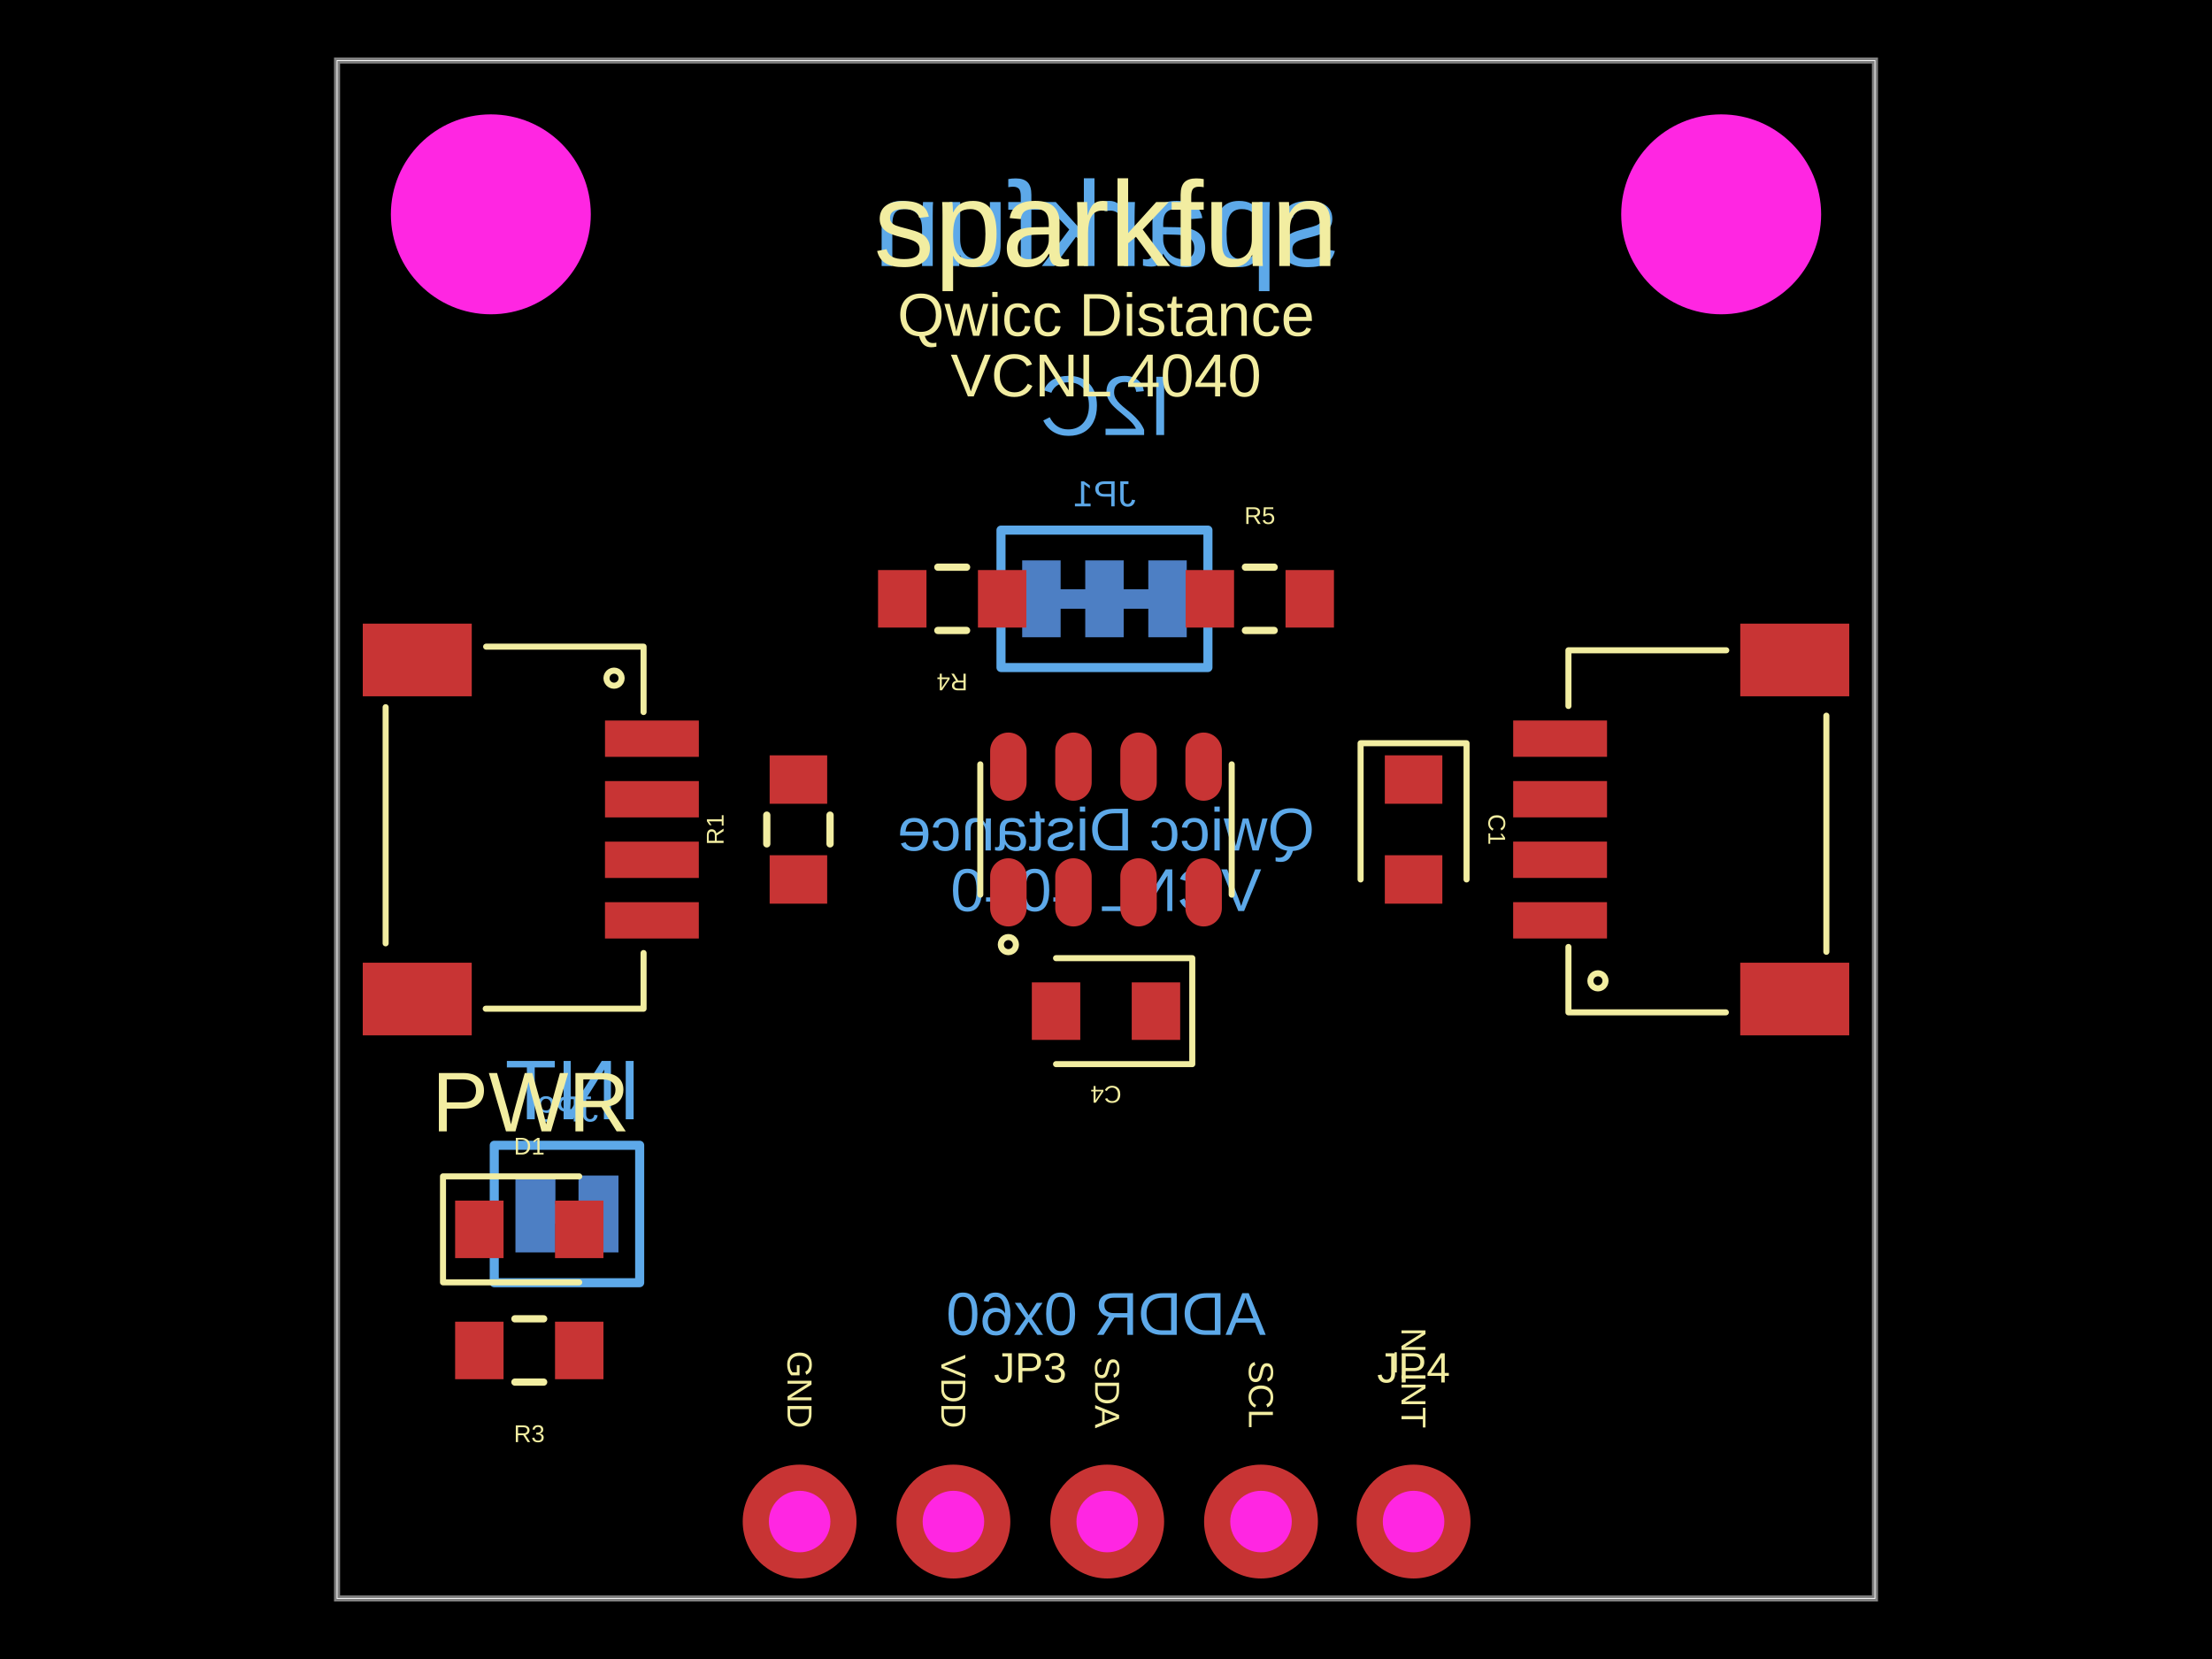
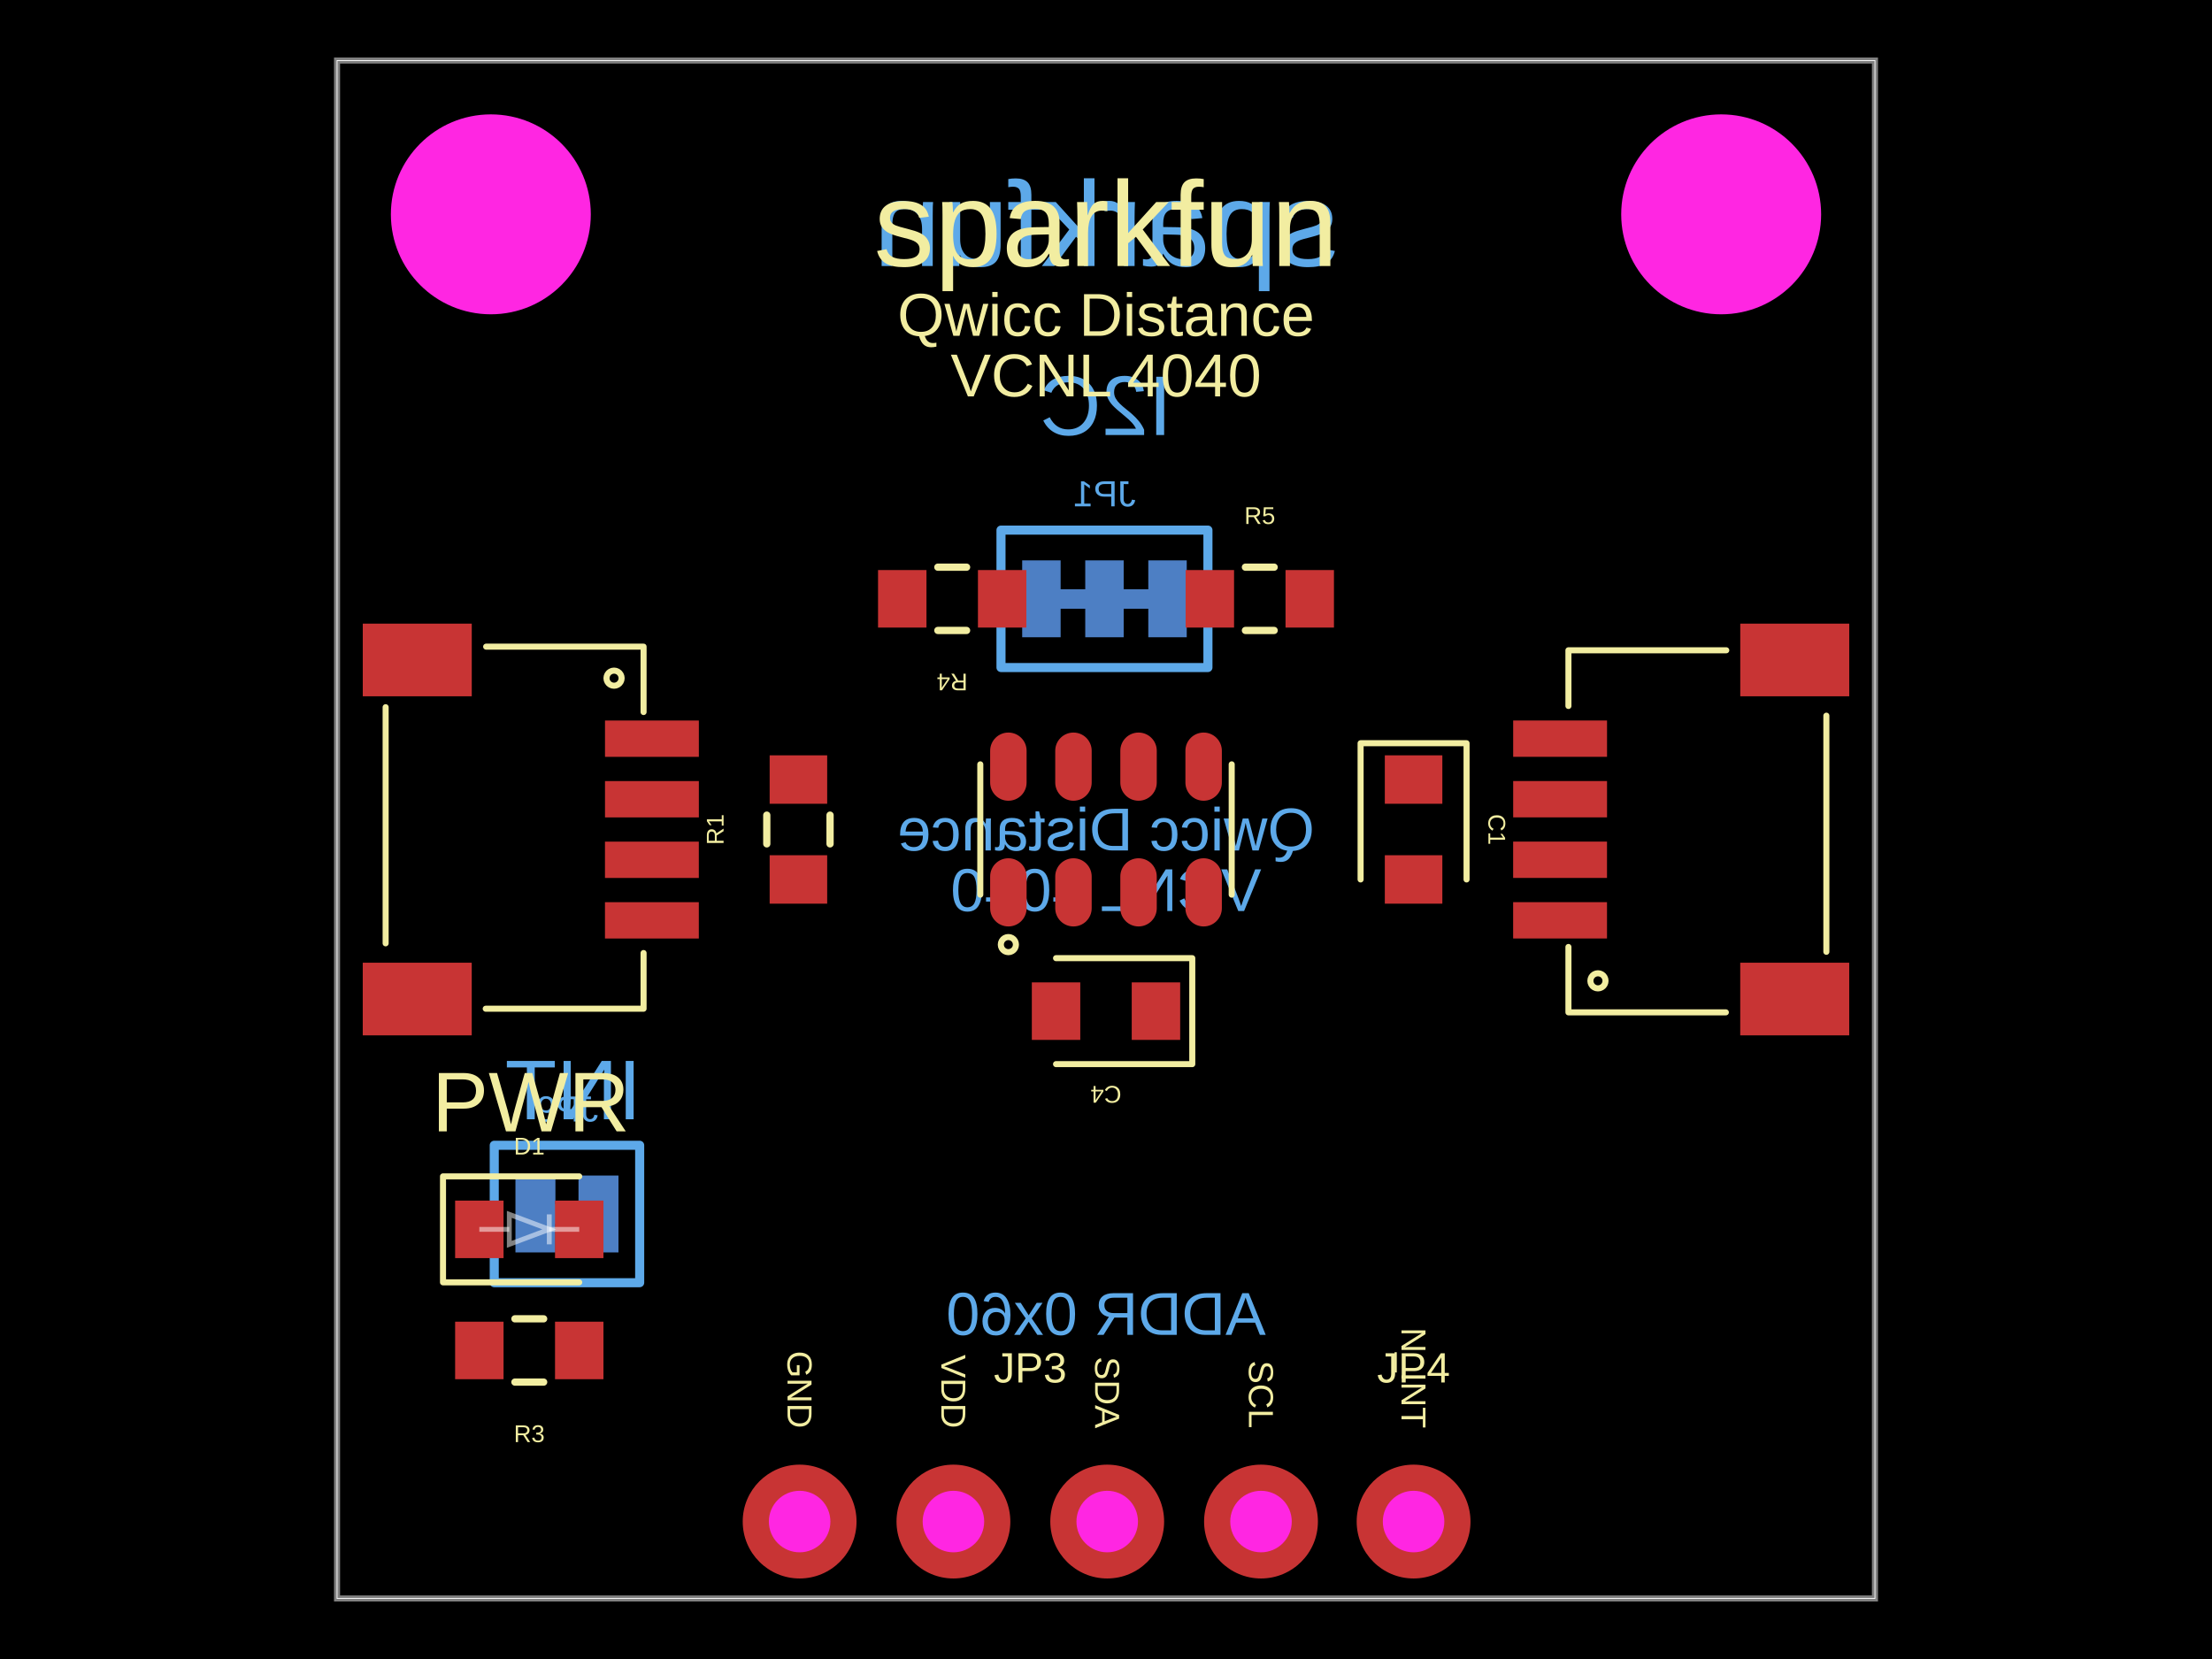
<svg xmlns="http://www.w3.org/2000/svg" width="800" height="600">
  <style />
  <rect class="boundary" x="0" y="0" fill="#000" width="800" height="600" data-type="pcb_background" data-pcb-layer="global" />
  <rect class="pcb-boundary" fill="none" stroke="#fff" stroke-width="0.3" x="121.898" y="21.898" width="556.204" height="556.204" data-type="pcb_boundary" data-pcb-layer="global" />
  <path class="pcb-board" d="M 121.898 578.102 L 678.102 578.102 L 678.102 21.898 L 121.898 21.898 Z" fill="none" stroke="rgba(255, 255, 255, 0.5)" stroke-width="2.19" data-type="pcb_board" data-pcb-layer="board" />
  <rect class="pcb-pad" fill="rgb(77, 127, 196)" x="415.296" y="202.664" width="13.905" height="27.81" data-type="pcb_smtpad" data-pcb-layer="bottom" data-pad-name="JP1.pin1" />
  <rect class="pcb-pad" fill="rgb(77, 127, 196)" x="392.491" y="202.664" width="13.905" height="27.81" data-type="pcb_smtpad" data-pcb-layer="bottom" data-pad-name="JP1.pin2" data-pad-net-name="VDD" />
  <rect class="pcb-pad" fill="rgb(77, 127, 196)" x="369.687" y="202.664" width="13.905" height="27.81" data-type="pcb_smtpad" data-pcb-layer="bottom" data-pad-name="JP1.pin3" />
  <path class="pcb-trace" stroke="rgb(77, 127, 196)" fill="none" d="M 415.296 216.569 L 406.396 216.569" stroke-width="6.953" stroke-linecap="round" stroke-linejoin="round" shape-rendering="crispEdges" data-type="pcb_trace" data-pcb-layer="bottom" />
  <path class="pcb-trace" stroke="rgb(77, 127, 196)" fill="none" d="M 392.491 216.569 L 383.592 216.569" stroke-width="6.953" stroke-linecap="round" stroke-linejoin="round" shape-rendering="crispEdges" data-type="pcb_trace" data-pcb-layer="bottom" />
  <rect class="pcb-pad" fill="rgb(77, 127, 196)" x="209.222" y="425.146" width="14.461" height="27.81" data-type="pcb_smtpad" data-pcb-layer="bottom" data-pad-name="JP9.pin1" data-pad-net-name="V3_3" />
  <rect class="pcb-pad" fill="rgb(77, 127, 196)" x="186.418" y="425.146" width="14.461" height="27.81" data-type="pcb_smtpad" data-pcb-layer="bottom" data-pad-name="JP9.pin2" />
  <path class="pcb-trace" stroke="rgb(77, 127, 196)" fill="none" d="M 209.222 439.051 L 200.879 439.051" stroke-width="6.953" stroke-linecap="round" stroke-linejoin="round" shape-rendering="crispEdges" data-type="pcb_trace" data-pcb-layer="bottom" />
  <path class="pcb-silkscreen pcb-silkscreen-bottom" d="M 436.865 241.423 L 362.023 241.423 L 362.023 191.715 L 436.865 191.715 L 436.865 241.423 Z" fill="none" stroke="#5da9e9" stroke-width="3.285" stroke-linecap="round" stroke-linejoin="round" data-pcb-component-id="pcb_component_7" data-pcb-silkscreen-path-id="pcb_silkscreen_path_13" data-type="pcb_silkscreen_path" data-pcb-layer="bottom" />
  <text x="0" y="0" dx="0" dy="0" fill="#5da9e9" font-family="Arial, sans-serif" font-size="13.139" text-anchor="middle" dominant-baseline="central" transform="matrix(-1,0,0,1,399.4438,178.5766)" class="pcb-silkscreen-text pcb-silkscreen-bottom" data-pcb-silkscreen-text-id="pcb_silkscreen_text_6" stroke="none" data-type="pcb_silkscreen_text" data-pcb-layer="bottom">JP1</text>
  <path class="pcb-silkscreen pcb-silkscreen-bottom" d="M 231.347 463.905 L 178.753 463.905 L 178.753 414.197 L 231.347 414.197 L 231.347 463.905 Z" fill="none" stroke="#5da9e9" stroke-width="3.285" stroke-linecap="round" stroke-linejoin="round" data-pcb-component-id="pcb_component_8" data-pcb-silkscreen-path-id="pcb_silkscreen_path_14" data-type="pcb_silkscreen_path" data-pcb-layer="bottom" />
  <text x="0" y="0" dx="0" dy="0" fill="#5da9e9" font-family="Arial, sans-serif" font-size="13.139" text-anchor="middle" dominant-baseline="central" transform="matrix(-1,0,0,1,205.0504,401.0584)" class="pcb-silkscreen-text pcb-silkscreen-bottom" data-pcb-silkscreen-text-id="pcb_silkscreen_text_7" stroke="none" data-type="pcb_silkscreen_text" data-pcb-layer="bottom">JP9</text>
  <text x="0" y="0" dx="0" dy="0" fill="#5da9e9" font-family="Arial, sans-serif" font-size="43.796" text-anchor="middle" dominant-baseline="central" transform="matrix(-1,0,0,1,400,81.0219)" class="pcb-silkscreen-text pcb-silkscreen-bottom" data-pcb-silkscreen-text-id="pcb_silkscreen_text_17" stroke="none" data-type="pcb_silkscreen_text" data-pcb-layer="bottom">sparkfun</text>
  <text x="0" y="0" dx="0" dy="0" fill="#5da9e9" font-family="Arial, sans-serif" font-size="30.657" text-anchor="middle" dominant-baseline="central" transform="matrix(-1,0,0,1,400,146.7153)" class="pcb-silkscreen-text pcb-silkscreen-bottom" data-pcb-silkscreen-text-id="pcb_silkscreen_text_21" stroke="none" data-type="pcb_silkscreen_text" data-pcb-layer="bottom">I2C</text>
  <text x="0" y="0" dx="0" dy="0" fill="#5da9e9" font-family="Arial, sans-serif" font-size="30.657" text-anchor="middle" dominant-baseline="central" transform="matrix(-1,0,0,1,207.2993,394.1606)" class="pcb-silkscreen-text pcb-silkscreen-bottom" data-pcb-silkscreen-text-id="pcb_silkscreen_text_22" stroke="none" data-type="pcb_silkscreen_text" data-pcb-layer="bottom">INT</text>
  <text x="0" y="0" dx="0" dy="0" fill="#5da9e9" font-family="Arial, sans-serif" font-size="21.898" text-anchor="middle" dominant-baseline="central" transform="matrix(-1,0,0,1,400,300)" class="pcb-silkscreen-text pcb-silkscreen-bottom" data-pcb-silkscreen-text-id="pcb_silkscreen_text_23" stroke="none" data-type="pcb_silkscreen_text" data-pcb-layer="bottom">Qwicc Distance</text>
  <text x="0" y="0" dx="0" dy="0" fill="#5da9e9" font-family="Arial, sans-serif" font-size="21.898" text-anchor="middle" dominant-baseline="central" transform="matrix(-1,0,0,1,400,321.8978)" class="pcb-silkscreen-text pcb-silkscreen-bottom" data-pcb-silkscreen-text-id="pcb_silkscreen_text_24" stroke="none" data-type="pcb_silkscreen_text" data-pcb-layer="bottom">VCNL 4040</text>
  <text x="0" y="0" dx="0" dy="0" fill="#5da9e9" font-family="Arial, sans-serif" font-size="21.898" text-anchor="middle" dominant-baseline="central" transform="matrix(-1,0,0,1,400,475.1825)" class="pcb-silkscreen-text pcb-silkscreen-bottom" data-pcb-silkscreen-text-id="pcb_silkscreen_text_25" stroke="none" data-type="pcb_silkscreen_text" data-pcb-layer="bottom">ADDR 0x60</text>
  <rect class="pcb-pad" fill="rgb(200, 52, 52)" x="358.101" y="310.404" width="13.183" height="24.657" rx="6.591" ry="6.591" data-type="pcb_smtpad" data-pcb-layer="top" data-pad-name="U1.GND" data-pad-net-name="GND" />
  <rect class="pcb-pad" fill="rgb(200, 52, 52)" x="381.639" y="310.404" width="13.183" height="24.657" rx="6.591" ry="6.591" data-type="pcb_smtpad" data-pcb-layer="top" data-pad-name="U1.CATHODE_SEN" />
  <rect class="pcb-pad" fill="rgb(200, 52, 52)" x="405.178" y="310.404" width="13.183" height="24.657" rx="6.591" ry="6.591" data-type="pcb_smtpad" data-pcb-layer="top" data-pad-name="U1.VDD" data-pad-net-name="VDD" />
  <rect class="pcb-pad" fill="rgb(200, 52, 52)" x="428.717" y="310.404" width="13.183" height="24.657" rx="6.591" ry="6.591" data-type="pcb_smtpad" data-pcb-layer="top" data-pad-name="U1.ANODE" data-pad-net-name="VDD" />
  <rect class="pcb-pad" fill="rgb(200, 52, 52)" x="428.717" y="264.939" width="13.183" height="24.657" rx="6.591" ry="6.591" data-type="pcb_smtpad" data-pcb-layer="top" data-pad-name="U1.CATHODE_LED" />
  <rect class="pcb-pad" fill="rgb(200, 52, 52)" x="405.178" y="264.939" width="13.183" height="24.657" rx="6.591" ry="6.591" data-type="pcb_smtpad" data-pcb-layer="top" data-pad-name="U1.INT" />
  <rect class="pcb-pad" fill="rgb(200, 52, 52)" x="381.639" y="264.939" width="13.183" height="24.657" rx="6.591" ry="6.591" data-type="pcb_smtpad" data-pcb-layer="top" data-pad-name="U1.SDA" />
  <rect class="pcb-pad" fill="rgb(200, 52, 52)" x="358.101" y="264.939" width="13.183" height="24.657" rx="6.591" ry="6.591" data-type="pcb_smtpad" data-pcb-layer="top" data-pad-name="U1.SCL" />
  <rect class="pcb-pad" fill="rgb(200, 52, 52)" x="500.839" y="273.175" width="20.803" height="17.518" data-type="pcb_smtpad" data-pcb-layer="top" data-pad-name="C1.pin1" data-pad-net-name="VDD" />
  <rect class="pcb-pad" fill="rgb(200, 52, 52)" x="500.839" y="309.307" width="20.803" height="17.518" data-type="pcb_smtpad" data-pcb-layer="top" data-pad-name="C1.pin2" data-pad-net-name="GND" />
  <rect class="pcb-pad" fill="rgb(200, 52, 52)" x="409.307" y="355.292" width="17.518" height="20.803" data-type="pcb_smtpad" data-pcb-layer="top" data-pad-name="C4.pin1" data-pad-net-name="GND" />
  <rect class="pcb-pad" fill="rgb(200, 52, 52)" x="373.175" y="355.292" width="17.518" height="20.803" data-type="pcb_smtpad" data-pcb-layer="top" data-pad-name="C4.pin2" data-pad-net-name="VDD" />
  <rect class="pcb-pad" fill="rgb(200, 52, 52)" x="278.358" y="309.307" width="20.803" height="17.518" data-type="pcb_smtpad" data-pcb-layer="top" data-pad-name="R1.pin1" />
  <rect class="pcb-pad" fill="rgb(200, 52, 52)" x="278.358" y="273.175" width="20.803" height="17.518" data-type="pcb_smtpad" data-pcb-layer="top" data-pad-name="R1.pin2" />
  <rect class="pcb-pad" fill="rgb(200, 52, 52)" x="164.599" y="478.007" width="17.518" height="20.803" data-type="pcb_smtpad" data-pcb-layer="top" data-pad-name="R3.pin1" />
  <rect class="pcb-pad" fill="rgb(200, 52, 52)" x="200.73" y="478.007" width="17.518" height="20.803" data-type="pcb_smtpad" data-pcb-layer="top" data-pad-name="R3.pin2" data-pad-net-name="VDD" />
  <rect class="pcb-pad" fill="rgb(200, 52, 52)" x="353.686" y="206.168" width="17.518" height="20.803" data-type="pcb_smtpad" data-pcb-layer="top" data-pad-name="R4.pin1" />
  <rect class="pcb-pad" fill="rgb(200, 52, 52)" x="317.555" y="206.168" width="17.518" height="20.803" data-type="pcb_smtpad" data-pcb-layer="top" data-pad-name="R4.pin2" />
  <rect class="pcb-pad" fill="rgb(200, 52, 52)" x="428.796" y="206.168" width="17.518" height="20.803" data-type="pcb_smtpad" data-pcb-layer="top" data-pad-name="R5.pin1" />
  <rect class="pcb-pad" fill="rgb(200, 52, 52)" x="464.927" y="206.168" width="17.518" height="20.803" data-type="pcb_smtpad" data-pcb-layer="top" data-pad-name="R5.pin2" />
  <rect class="pcb-pad" fill="rgb(200, 52, 52)" x="164.599" y="434.212" width="17.518" height="20.803" data-type="pcb_smtpad" data-pcb-layer="top" data-pad-name="D1.pin1" />
  <rect class="pcb-pad" fill="rgb(200, 52, 52)" x="200.73" y="434.212" width="17.518" height="20.803" data-type="pcb_smtpad" data-pcb-layer="top" data-pad-name="D1.pin2" data-pad-net-name="GND" />
  <rect class="pcb-pad" fill="rgb(200, 52, 52)" x="547.251" y="304.377" width="33.942" height="13.139" data-type="pcb_smtpad" data-pcb-layer="top" data-pad-name="JP2.VDD" data-pad-net-name="V3_3" />
  <rect class="pcb-pad" fill="rgb(200, 52, 52)" x="547.251" y="326.275" width="33.942" height="13.139" data-type="pcb_smtpad" data-pcb-layer="top" data-pad-name="JP2.GND" data-pad-net-name="GND" />
  <rect class="pcb-pad" fill="rgb(200, 52, 52)" x="547.262" y="260.576" width="33.942" height="13.139" data-type="pcb_smtpad" data-pcb-layer="top" data-pad-name="JP2.SCL" data-pad-net-name="SCL" />
  <rect class="pcb-pad" fill="rgb(200, 52, 52)" x="547.262" y="282.473" width="33.942" height="13.139" data-type="pcb_smtpad" data-pcb-layer="top" data-pad-name="JP2.SDA" data-pad-net-name="SDA" />
  <rect class="pcb-pad" fill="rgb(200, 52, 52)" x="629.38" y="348.177" width="39.416" height="26.277" data-type="pcb_smtpad" data-pcb-layer="top" />
  <rect class="pcb-pad" fill="rgb(200, 52, 52)" x="629.391" y="225.545" width="39.416" height="26.277" data-type="pcb_smtpad" data-pcb-layer="top" />
  <rect class="pcb-pad" fill="rgb(200, 52, 52)" x="218.807" y="282.485" width="33.942" height="13.139" data-type="pcb_smtpad" data-pcb-layer="top" data-pad-name="JP5.VDD" data-pad-net-name="V3_3" />
  <rect class="pcb-pad" fill="rgb(200, 52, 52)" x="218.807" y="260.587" width="33.942" height="13.139" data-type="pcb_smtpad" data-pcb-layer="top" data-pad-name="JP5.GND" data-pad-net-name="GND" />
  <rect class="pcb-pad" fill="rgb(200, 52, 52)" x="218.796" y="326.286" width="33.942" height="13.139" data-type="pcb_smtpad" data-pcb-layer="top" data-pad-name="JP5.SCL" data-pad-net-name="SCL" />
  <rect class="pcb-pad" fill="rgb(200, 52, 52)" x="218.796" y="304.388" width="33.942" height="13.139" data-type="pcb_smtpad" data-pcb-layer="top" data-pad-name="JP5.SDA" data-pad-net-name="SDA" />
  <rect class="pcb-pad" fill="rgb(200, 52, 52)" x="131.204" y="225.545" width="39.416" height="26.277" data-type="pcb_smtpad" data-pcb-layer="top" />
  <rect class="pcb-pad" fill="rgb(200, 52, 52)" x="131.193" y="348.177" width="39.416" height="26.277" data-type="pcb_smtpad" data-pcb-layer="top" />
  <path class="pcb-silkscreen pcb-silkscreen-top" d="M 354.536 323.566 L 354.536 276.434" fill="none" stroke="#f2eda1" stroke-width="2.19" stroke-linecap="round" stroke-linejoin="round" data-pcb-component-id="pcb_component_0" data-pcb-silkscreen-path-id="pcb_silkscreen_path_0" data-type="pcb_silkscreen_path" data-pcb-layer="top" />
  <path class="pcb-silkscreen pcb-silkscreen-top" d="M 445.464 323.566 L 445.464 276.434" fill="none" stroke="#f2eda1" stroke-width="2.19" stroke-linecap="round" stroke-linejoin="round" data-pcb-component-id="pcb_component_0" data-pcb-silkscreen-path-id="pcb_silkscreen_path_1" data-type="pcb_silkscreen_path" data-pcb-layer="top" />
  <path class="pcb-silkscreen pcb-silkscreen-top" d="M 367.429 341.626 L 367.335 342.335 L 367.062 342.995 L 366.627 343.561 L 366.06 343.996 L 365.4 344.27 L 364.692 344.363 L 363.984 344.27 L 363.324 343.996 L 362.757 343.561 L 362.322 342.995 L 362.049 342.335 L 361.956 341.626 L 362.049 340.918 L 362.322 340.258 L 362.757 339.691 L 363.324 339.256 L 363.984 338.983 L 364.692 338.89 L 365.4 338.983 L 366.06 339.256 L 366.627 339.691 L 367.062 340.258 L 367.335 340.918 L 367.429 341.626 Z" fill="none" stroke="#f2eda1" stroke-width="2.19" stroke-linecap="round" stroke-linejoin="round" data-pcb-component-id="pcb_component_0" data-pcb-silkscreen-path-id="pcb_silkscreen_path_2" data-type="pcb_silkscreen_path" data-pcb-layer="top" />
  <path class="pcb-silkscreen pcb-silkscreen-top" d="M 530.401 318.066 L 530.401 268.796 L 492.08 268.796 L 492.08 318.066" fill="none" stroke="#f2eda1" stroke-width="2.19" stroke-linecap="round" stroke-linejoin="round" data-pcb-component-id="pcb_component_1" data-pcb-silkscreen-path-id="pcb_silkscreen_path_3" data-type="pcb_silkscreen_path" data-pcb-layer="top" />
  <text x="0" y="0" dx="0" dy="0" fill="#f2eda1" font-family="Arial, sans-serif" font-size="8.759" text-anchor="middle" dominant-baseline="central" transform="matrix(-1.8369701987210297e-16,1,-1,-1.8369701987210297e-16,541.3504,300)" class="pcb-silkscreen-text pcb-silkscreen-top" data-pcb-silkscreen-text-id="pcb_silkscreen_text_0" stroke="none" data-type="pcb_silkscreen_text" data-pcb-layer="top">C1</text>
  <path class="pcb-silkscreen pcb-silkscreen-top" d="M 381.934 384.854 L 431.204 384.854 L 431.204 346.533 L 381.934 346.533" fill="none" stroke="#f2eda1" stroke-width="2.19" stroke-linecap="round" stroke-linejoin="round" data-pcb-component-id="pcb_component_2" data-pcb-silkscreen-path-id="pcb_silkscreen_path_4" data-type="pcb_silkscreen_path" data-pcb-layer="top" />
  <text x="0" y="0" dx="0" dy="0" fill="#f2eda1" font-family="Arial, sans-serif" font-size="8.759" text-anchor="middle" dominant-baseline="central" transform="matrix(-1,-1.2246467991473532e-16,1.2246467991473532e-16,-1,400,395.8029)" class="pcb-silkscreen-text pcb-silkscreen-top" data-pcb-silkscreen-text-id="pcb_silkscreen_text_1" stroke="none" data-type="pcb_silkscreen_text" data-pcb-layer="top">C4</text>
  <path class="pcb-silkscreen pcb-silkscreen-top" d="M 277.318 305.195 L 277.318 294.805" fill="none" stroke="#f2eda1" stroke-width="2.628" stroke-linecap="round" stroke-linejoin="round" data-pcb-component-id="pcb_component_3" data-pcb-silkscreen-path-id="pcb_silkscreen_path_5" data-type="pcb_silkscreen_path" data-pcb-layer="top" />
  <path class="pcb-silkscreen pcb-silkscreen-top" d="M 300.201 305.195 L 300.201 294.805" fill="none" stroke="#f2eda1" stroke-width="2.628" stroke-linecap="round" stroke-linejoin="round" data-pcb-component-id="pcb_component_3" data-pcb-silkscreen-path-id="pcb_silkscreen_path_6" data-type="pcb_silkscreen_path" data-pcb-layer="top" />
  <text x="0" y="0" dx="0" dy="0" fill="#f2eda1" font-family="Arial, sans-serif" font-size="8.759" text-anchor="middle" dominant-baseline="central" transform="matrix(6.123233995736766e-17,-1,1,6.123233995736766e-17,258.6496,300)" class="pcb-silkscreen-text pcb-silkscreen-top" data-pcb-silkscreen-text-id="pcb_silkscreen_text_2" stroke="none" data-type="pcb_silkscreen_text" data-pcb-layer="top">R1</text>
  <path class="pcb-silkscreen pcb-silkscreen-top" d="M 186.228 476.967 L 196.619 476.967" fill="none" stroke="#f2eda1" stroke-width="2.628" stroke-linecap="round" stroke-linejoin="round" data-pcb-component-id="pcb_component_4" data-pcb-silkscreen-path-id="pcb_silkscreen_path_7" data-type="pcb_silkscreen_path" data-pcb-layer="top" />
  <path class="pcb-silkscreen pcb-silkscreen-top" d="M 186.228 499.85 L 196.619 499.85" fill="none" stroke="#f2eda1" stroke-width="2.628" stroke-linecap="round" stroke-linejoin="round" data-pcb-component-id="pcb_component_4" data-pcb-silkscreen-path-id="pcb_silkscreen_path_8" data-type="pcb_silkscreen_path" data-pcb-layer="top" />
  <text x="0" y="0" dx="0" dy="0" fill="#f2eda1" font-family="Arial, sans-serif" font-size="8.759" text-anchor="middle" dominant-baseline="central" transform="matrix(1,0,0,1,191.4234,518.5182)" class="pcb-silkscreen-text pcb-silkscreen-top" data-pcb-silkscreen-text-id="pcb_silkscreen_text_3" stroke="none" data-type="pcb_silkscreen_text" data-pcb-layer="top">R3</text>
  <path class="pcb-silkscreen pcb-silkscreen-top" d="M 349.575 228.011 L 339.184 228.011" fill="none" stroke="#f2eda1" stroke-width="2.628" stroke-linecap="round" stroke-linejoin="round" data-pcb-component-id="pcb_component_5" data-pcb-silkscreen-path-id="pcb_silkscreen_path_9" data-type="pcb_silkscreen_path" data-pcb-layer="top" />
  <path class="pcb-silkscreen pcb-silkscreen-top" d="M 349.575 205.128 L 339.184 205.128" fill="none" stroke="#f2eda1" stroke-width="2.628" stroke-linecap="round" stroke-linejoin="round" data-pcb-component-id="pcb_component_5" data-pcb-silkscreen-path-id="pcb_silkscreen_path_10" data-type="pcb_silkscreen_path" data-pcb-layer="top" />
  <text x="0" y="0" dx="0" dy="0" fill="#f2eda1" font-family="Arial, sans-serif" font-size="8.759" text-anchor="middle" dominant-baseline="central" transform="matrix(-1,-1.2246467991473532e-16,1.2246467991473532e-16,-1,344.3796,246.6788)" class="pcb-silkscreen-text pcb-silkscreen-top" data-pcb-silkscreen-text-id="pcb_silkscreen_text_4" stroke="none" data-type="pcb_silkscreen_text" data-pcb-layer="top">R4</text>
  <path class="pcb-silkscreen pcb-silkscreen-top" d="M 450.425 205.128 L 460.816 205.128" fill="none" stroke="#f2eda1" stroke-width="2.628" stroke-linecap="round" stroke-linejoin="round" data-pcb-component-id="pcb_component_6" data-pcb-silkscreen-path-id="pcb_silkscreen_path_11" data-type="pcb_silkscreen_path" data-pcb-layer="top" />
  <path class="pcb-silkscreen pcb-silkscreen-top" d="M 450.425 228.011 L 460.816 228.011" fill="none" stroke="#f2eda1" stroke-width="2.628" stroke-linecap="round" stroke-linejoin="round" data-pcb-component-id="pcb_component_6" data-pcb-silkscreen-path-id="pcb_silkscreen_path_12" data-type="pcb_silkscreen_path" data-pcb-layer="top" />
  <text x="0" y="0" dx="0" dy="0" fill="#f2eda1" font-family="Arial, sans-serif" font-size="8.759" text-anchor="middle" dominant-baseline="central" transform="matrix(1,0,0,1,455.6204,186.4599)" class="pcb-silkscreen-text pcb-silkscreen-top" data-pcb-silkscreen-text-id="pcb_silkscreen_text_5" stroke="none" data-type="pcb_silkscreen_text" data-pcb-layer="top">R5</text>
  <path class="pcb-silkscreen pcb-silkscreen-top" d="M 209.489 425.453 L 160.219 425.453 L 160.219 463.774 L 209.489 463.774" fill="none" stroke="#f2eda1" stroke-width="2.19" stroke-linecap="round" stroke-linejoin="round" data-pcb-component-id="pcb_component_9" data-pcb-silkscreen-path-id="pcb_silkscreen_path_15" data-type="pcb_silkscreen_path" data-pcb-layer="top" />
  <text x="0" y="0" dx="0" dy="0" fill="#f2eda1" font-family="Arial, sans-serif" font-size="8.759" text-anchor="middle" dominant-baseline="central" transform="matrix(1,0,0,1,191.4234,414.5036)" class="pcb-silkscreen-text pcb-silkscreen-top" data-pcb-silkscreen-text-id="pcb_silkscreen_text_8" stroke="none" data-type="pcb_silkscreen_text" data-pcb-layer="top">D1</text>
  <text x="0" y="0" dx="0" dy="0" fill="#f2eda1" font-family="Arial, sans-serif" font-size="12.613" text-anchor="end" dominant-baseline="central" transform="matrix(-1.8369701987210297e-16,1,-1,-1.8369701987210297e-16,289.1971,516.5693)" class="pcb-silkscreen-text pcb-silkscreen-top" data-pcb-silkscreen-text-id="pcb_silkscreen_text_9" stroke="none" data-type="pcb_silkscreen_text" data-pcb-layer="top">GND</text>
  <text x="0" y="0" dx="0" dy="0" fill="#f2eda1" font-family="Arial, sans-serif" font-size="12.613" text-anchor="end" dominant-baseline="central" transform="matrix(-1.8369701987210297e-16,1,-1,-1.8369701987210297e-16,344.8175,516.5693)" class="pcb-silkscreen-text pcb-silkscreen-top" data-pcb-silkscreen-text-id="pcb_silkscreen_text_10" stroke="none" data-type="pcb_silkscreen_text" data-pcb-layer="top">VDD</text>
  <text x="0" y="0" dx="0" dy="0" fill="#f2eda1" font-family="Arial, sans-serif" font-size="12.613" text-anchor="end" dominant-baseline="central" transform="matrix(-1.8369701987210297e-16,1,-1,-1.8369701987210297e-16,400.438,516.5693)" class="pcb-silkscreen-text pcb-silkscreen-top" data-pcb-silkscreen-text-id="pcb_silkscreen_text_11" stroke="none" data-type="pcb_silkscreen_text" data-pcb-layer="top">SDA</text>
  <text x="0" y="0" dx="0" dy="0" fill="#f2eda1" font-family="Arial, sans-serif" font-size="12.613" text-anchor="end" dominant-baseline="central" transform="matrix(-1.8369701987210297e-16,1,-1,-1.8369701987210297e-16,456.0584,516.5693)" class="pcb-silkscreen-text pcb-silkscreen-top" data-pcb-silkscreen-text-id="pcb_silkscreen_text_12" stroke="none" data-type="pcb_silkscreen_text" data-pcb-layer="top">SCL</text>
  <text x="0" y="0" dx="0" dy="0" fill="#f2eda1" font-family="Arial, sans-serif" font-size="15.328" text-anchor="middle" dominant-baseline="central" transform="matrix(1,0,0,1,372.6277,494.6715)" class="pcb-silkscreen-text pcb-silkscreen-top" data-pcb-silkscreen-text-id="pcb_silkscreen_text_13" stroke="none" data-type="pcb_silkscreen_text" data-pcb-layer="top">JP3</text>
  <text x="0" y="0" dx="0" dy="0" fill="#f2eda1" font-family="Arial, sans-serif" font-size="12.613" text-anchor="end" dominant-baseline="central" transform="matrix(-1.8369701987210297e-16,1,-1,-1.8369701987210297e-16,511.2409,516.5693)" class="pcb-silkscreen-text pcb-silkscreen-top" data-pcb-silkscreen-text-id="pcb_silkscreen_text_14" stroke="none" data-type="pcb_silkscreen_text" data-pcb-layer="top">N_INT</text>
  <text x="0" y="0" dx="0" dy="0" fill="#f2eda1" font-family="Arial, sans-serif" font-size="15.328" text-anchor="middle" dominant-baseline="central" transform="matrix(1,0,0,1,511.2409,494.6715)" class="pcb-silkscreen-text pcb-silkscreen-top" data-pcb-silkscreen-text-id="pcb_silkscreen_text_15" stroke="none" data-type="pcb_silkscreen_text" data-pcb-layer="top">JP4</text>
  <path class="pcb-silkscreen pcb-silkscreen-top" d="M 660.528 344.233 L 660.528 258.832" fill="none" stroke="#f2eda1" stroke-width="2.19" stroke-linecap="round" stroke-linejoin="round" data-pcb-component-id="pcb_component_12" data-pcb-silkscreen-path-id="pcb_silkscreen_path_16" data-type="pcb_silkscreen_path" data-pcb-layer="top" />
  <path class="pcb-silkscreen pcb-silkscreen-top" d="M 567.245 342.482 L 567.245 366.13 L 624.178 366.13" fill="none" stroke="#f2eda1" stroke-width="2.19" stroke-linecap="round" stroke-linejoin="round" data-pcb-component-id="pcb_component_12" data-pcb-silkscreen-path-id="pcb_silkscreen_path_17" data-type="pcb_silkscreen_path" data-pcb-layer="top" />
  <path class="pcb-silkscreen pcb-silkscreen-top" d="M 567.245 255.328 L 567.245 235.182 L 624.328 235.182" fill="none" stroke="#f2eda1" stroke-width="2.19" stroke-linecap="round" stroke-linejoin="round" data-pcb-component-id="pcb_component_12" data-pcb-silkscreen-path-id="pcb_silkscreen_path_18" data-type="pcb_silkscreen_path" data-pcb-layer="top" />
  <path class="pcb-silkscreen pcb-silkscreen-top" d="M 577.922 351.994 L 578.63 352.087 L 579.29 352.361 L 579.857 352.795 L 580.291 353.362 L 580.565 354.022 L 580.658 354.731 L 580.565 355.439 L 580.291 356.099 L 579.857 356.666 L 579.29 357.1 L 578.63 357.374 L 577.922 357.467 L 577.213 357.374 L 576.553 357.1 L 575.987 356.666 L 575.552 356.099 L 575.278 355.439 L 575.185 354.731 L 575.278 354.022 L 575.552 353.362 L 575.987 352.795 L 576.553 352.361 L 577.213 352.087 L 577.922 351.994 Z" fill="none" stroke="#f2eda1" stroke-width="2.19" stroke-linecap="round" stroke-linejoin="round" data-pcb-component-id="pcb_component_12" data-pcb-silkscreen-path-id="pcb_silkscreen_path_19" data-type="pcb_silkscreen_path" data-pcb-layer="top" />
  <path class="pcb-silkscreen pcb-silkscreen-top" d="M 139.472 255.767 L 139.472 341.168" fill="none" stroke="#f2eda1" stroke-width="2.19" stroke-linecap="round" stroke-linejoin="round" data-pcb-component-id="pcb_component_13" data-pcb-silkscreen-path-id="pcb_silkscreen_path_20" data-type="pcb_silkscreen_path" data-pcb-layer="top" />
  <path class="pcb-silkscreen pcb-silkscreen-top" d="M 232.755 257.518 L 232.755 233.87 L 175.822 233.87" fill="none" stroke="#f2eda1" stroke-width="2.19" stroke-linecap="round" stroke-linejoin="round" data-pcb-component-id="pcb_component_13" data-pcb-silkscreen-path-id="pcb_silkscreen_path_21" data-type="pcb_silkscreen_path" data-pcb-layer="top" />
  <path class="pcb-silkscreen pcb-silkscreen-top" d="M 232.755 344.672 L 232.755 364.818 L 175.672 364.818" fill="none" stroke="#f2eda1" stroke-width="2.19" stroke-linecap="round" stroke-linejoin="round" data-pcb-component-id="pcb_component_13" data-pcb-silkscreen-path-id="pcb_silkscreen_path_22" data-type="pcb_silkscreen_path" data-pcb-layer="top" />
  <path class="pcb-silkscreen pcb-silkscreen-top" d="M 222.078 248.006 L 221.37 247.913 L 220.71 247.639 L 220.143 247.205 L 219.709 246.638 L 219.435 245.978 L 219.342 245.269 L 219.435 244.561 L 219.709 243.901 L 220.143 243.334 L 220.71 242.9 L 221.37 242.626 L 222.078 242.533 L 222.787 242.626 L 223.447 242.9 L 224.013 243.334 L 224.448 243.901 L 224.722 244.561 L 224.815 245.269 L 224.722 245.978 L 224.448 246.638 L 224.013 247.205 L 223.447 247.639 L 222.787 247.913 L 222.078 248.006 Z" fill="none" stroke="#f2eda1" stroke-width="2.19" stroke-linecap="round" stroke-linejoin="round" data-pcb-component-id="pcb_component_13" data-pcb-silkscreen-path-id="pcb_silkscreen_path_23" data-type="pcb_silkscreen_path" data-pcb-layer="top" />
  <text x="0" y="0" dx="0" dy="0" fill="#f2eda1" font-family="Arial, sans-serif" font-size="43.796" text-anchor="middle" dominant-baseline="central" transform="matrix(1,0,0,1,400,81.0219)" class="pcb-silkscreen-text pcb-silkscreen-top" data-pcb-silkscreen-text-id="pcb_silkscreen_text_16" stroke="none" data-type="pcb_silkscreen_text" data-pcb-layer="top">sparkfun</text>
  <text x="0" y="0" dx="0" dy="0" fill="#f2eda1" font-family="Arial, sans-serif" font-size="21.898" text-anchor="middle" dominant-baseline="central" transform="matrix(1,0,0,1,400,113.8686)" class="pcb-silkscreen-text pcb-silkscreen-top" data-pcb-silkscreen-text-id="pcb_silkscreen_text_18" stroke="none" data-type="pcb_silkscreen_text" data-pcb-layer="top">Qwicc Distance</text>
  <text x="0" y="0" dx="0" dy="0" fill="#f2eda1" font-family="Arial, sans-serif" font-size="21.898" text-anchor="middle" dominant-baseline="central" transform="matrix(1,0,0,1,400,135.7664)" class="pcb-silkscreen-text pcb-silkscreen-top" data-pcb-silkscreen-text-id="pcb_silkscreen_text_19" stroke="none" data-type="pcb_silkscreen_text" data-pcb-layer="top">VCNL 4040</text>
  <text x="0" y="0" dx="0" dy="0" fill="#f2eda1" font-family="Arial, sans-serif" font-size="30.657" text-anchor="middle" dominant-baseline="central" transform="matrix(1,0,0,1,191.9708,398.5401)" class="pcb-silkscreen-text pcb-silkscreen-top" data-pcb-silkscreen-text-id="pcb_silkscreen_text_20" stroke="none" data-type="pcb_silkscreen_text" data-pcb-layer="top">PWR</text>
  <g data-type="pcb_plated_hole" data-pcb-layer="through" data-pad-name="JP3.GND" data-pad-net-name="GND">
    <circle class="pcb-hole-outer" fill="rgb(200, 52, 52)" cx="289.197" cy="550.292" r="20.584" data-type="pcb_plated_hole" data-pcb-layer="top" />
    <circle class="pcb-hole-inner" fill="#FF26E2" cx="289.197" cy="550.292" r="11.124" data-type="pcb_plated_hole_drill" data-pcb-layer="drill" />
  </g>
  <g data-type="pcb_plated_hole" data-pcb-layer="through" data-pad-name="JP3.VDD" data-pad-net-name="V3_3">
    <circle class="pcb-hole-outer" fill="rgb(200, 52, 52)" cx="344.818" cy="550.292" r="20.584" data-type="pcb_plated_hole" data-pcb-layer="top" />
    <circle class="pcb-hole-inner" fill="#FF26E2" cx="344.818" cy="550.292" r="11.124" data-type="pcb_plated_hole_drill" data-pcb-layer="drill" />
  </g>
  <g data-type="pcb_plated_hole" data-pcb-layer="through" data-pad-name="JP3.SDA" data-pad-net-name="SDA">
    <circle class="pcb-hole-outer" fill="rgb(200, 52, 52)" cx="400.438" cy="550.292" r="20.584" data-type="pcb_plated_hole" data-pcb-layer="top" />
    <circle class="pcb-hole-inner" fill="#FF26E2" cx="400.438" cy="550.292" r="11.124" data-type="pcb_plated_hole_drill" data-pcb-layer="drill" />
  </g>
  <g data-type="pcb_plated_hole" data-pcb-layer="through" data-pad-name="JP3.SCL" data-pad-net-name="SCL">
    <circle class="pcb-hole-outer" fill="rgb(200, 52, 52)" cx="456.058" cy="550.292" r="20.584" data-type="pcb_plated_hole" data-pcb-layer="top" />
    <circle class="pcb-hole-inner" fill="#FF26E2" cx="456.058" cy="550.292" r="11.124" data-type="pcb_plated_hole_drill" data-pcb-layer="drill" />
  </g>
  <g data-type="pcb_plated_hole" data-pcb-layer="through" data-pad-name="JP4.N_INT" data-pad-net-name="N_INT">
    <circle class="pcb-hole-outer" fill="rgb(200, 52, 52)" cx="511.241" cy="550.292" r="20.584" data-type="pcb_plated_hole" data-pcb-layer="top" />
    <circle class="pcb-hole-inner" fill="#FF26E2" cx="511.241" cy="550.292" r="11.124" data-type="pcb_plated_hole_drill" data-pcb-layer="drill" />
  </g>
  <circle class="pcb-hole" cx="177.518" cy="77.518" r="36.153" fill="#FF26E2" data-type="pcb_hole" data-pcb-layer="drill" />
  <circle class="pcb-hole" cx="622.482" cy="77.518" r="36.153" fill="#FF26E2" data-type="pcb_hole" data-pcb-layer="drill" />
+   <path class="pcb-fabrication-note-path" stroke="rgba(255,255,255,0.5)" fill="none" d="M 173.358 444.613 L 184.197 444.613" stroke-width="1.752" data-pcb-component-id="pcb_component_9" data-pcb-fabrication-note-path-id="pcb_fabrication_note_path_0" data-type="pcb_fabrication_note_path" data-pcb-layer="overlay" />
+   <path class="pcb-fabrication-note-path" stroke="rgba(255,255,255,0.5)" fill="none" d="M 184.197 450.033 L 198.65 444.613 L 184.197 439.193 Z" stroke-width="1.752" data-pcb-component-id="pcb_component_9" data-pcb-fabrication-note-path-id="pcb_fabrication_note_path_1" data-type="pcb_fabrication_note_path" data-pcb-layer="overlay" />
+   <path class="pcb-fabrication-note-path" stroke="rgba(255,255,255,0.5)" fill="none" d="M 198.65 450.033 L 198.65 439.193" stroke-width="1.752" data-pcb-component-id="pcb_component_9" data-pcb-fabrication-note-path-id="pcb_fabrication_note_path_2" data-type="pcb_fabrication_note_path" data-pcb-layer="overlay" />
+   <path class="pcb-fabrication-note-path" stroke="rgba(255,255,255,0.5)" fill="none" d="M 198.65 444.613 L 209.489 444.613" stroke-width="1.752" data-pcb-component-id="pcb_component_9" data-pcb-fabrication-note-path-id="pcb_fabrication_note_path_3" data-type="pcb_fabrication_note_path" data-pcb-layer="overlay" />
</svg>
